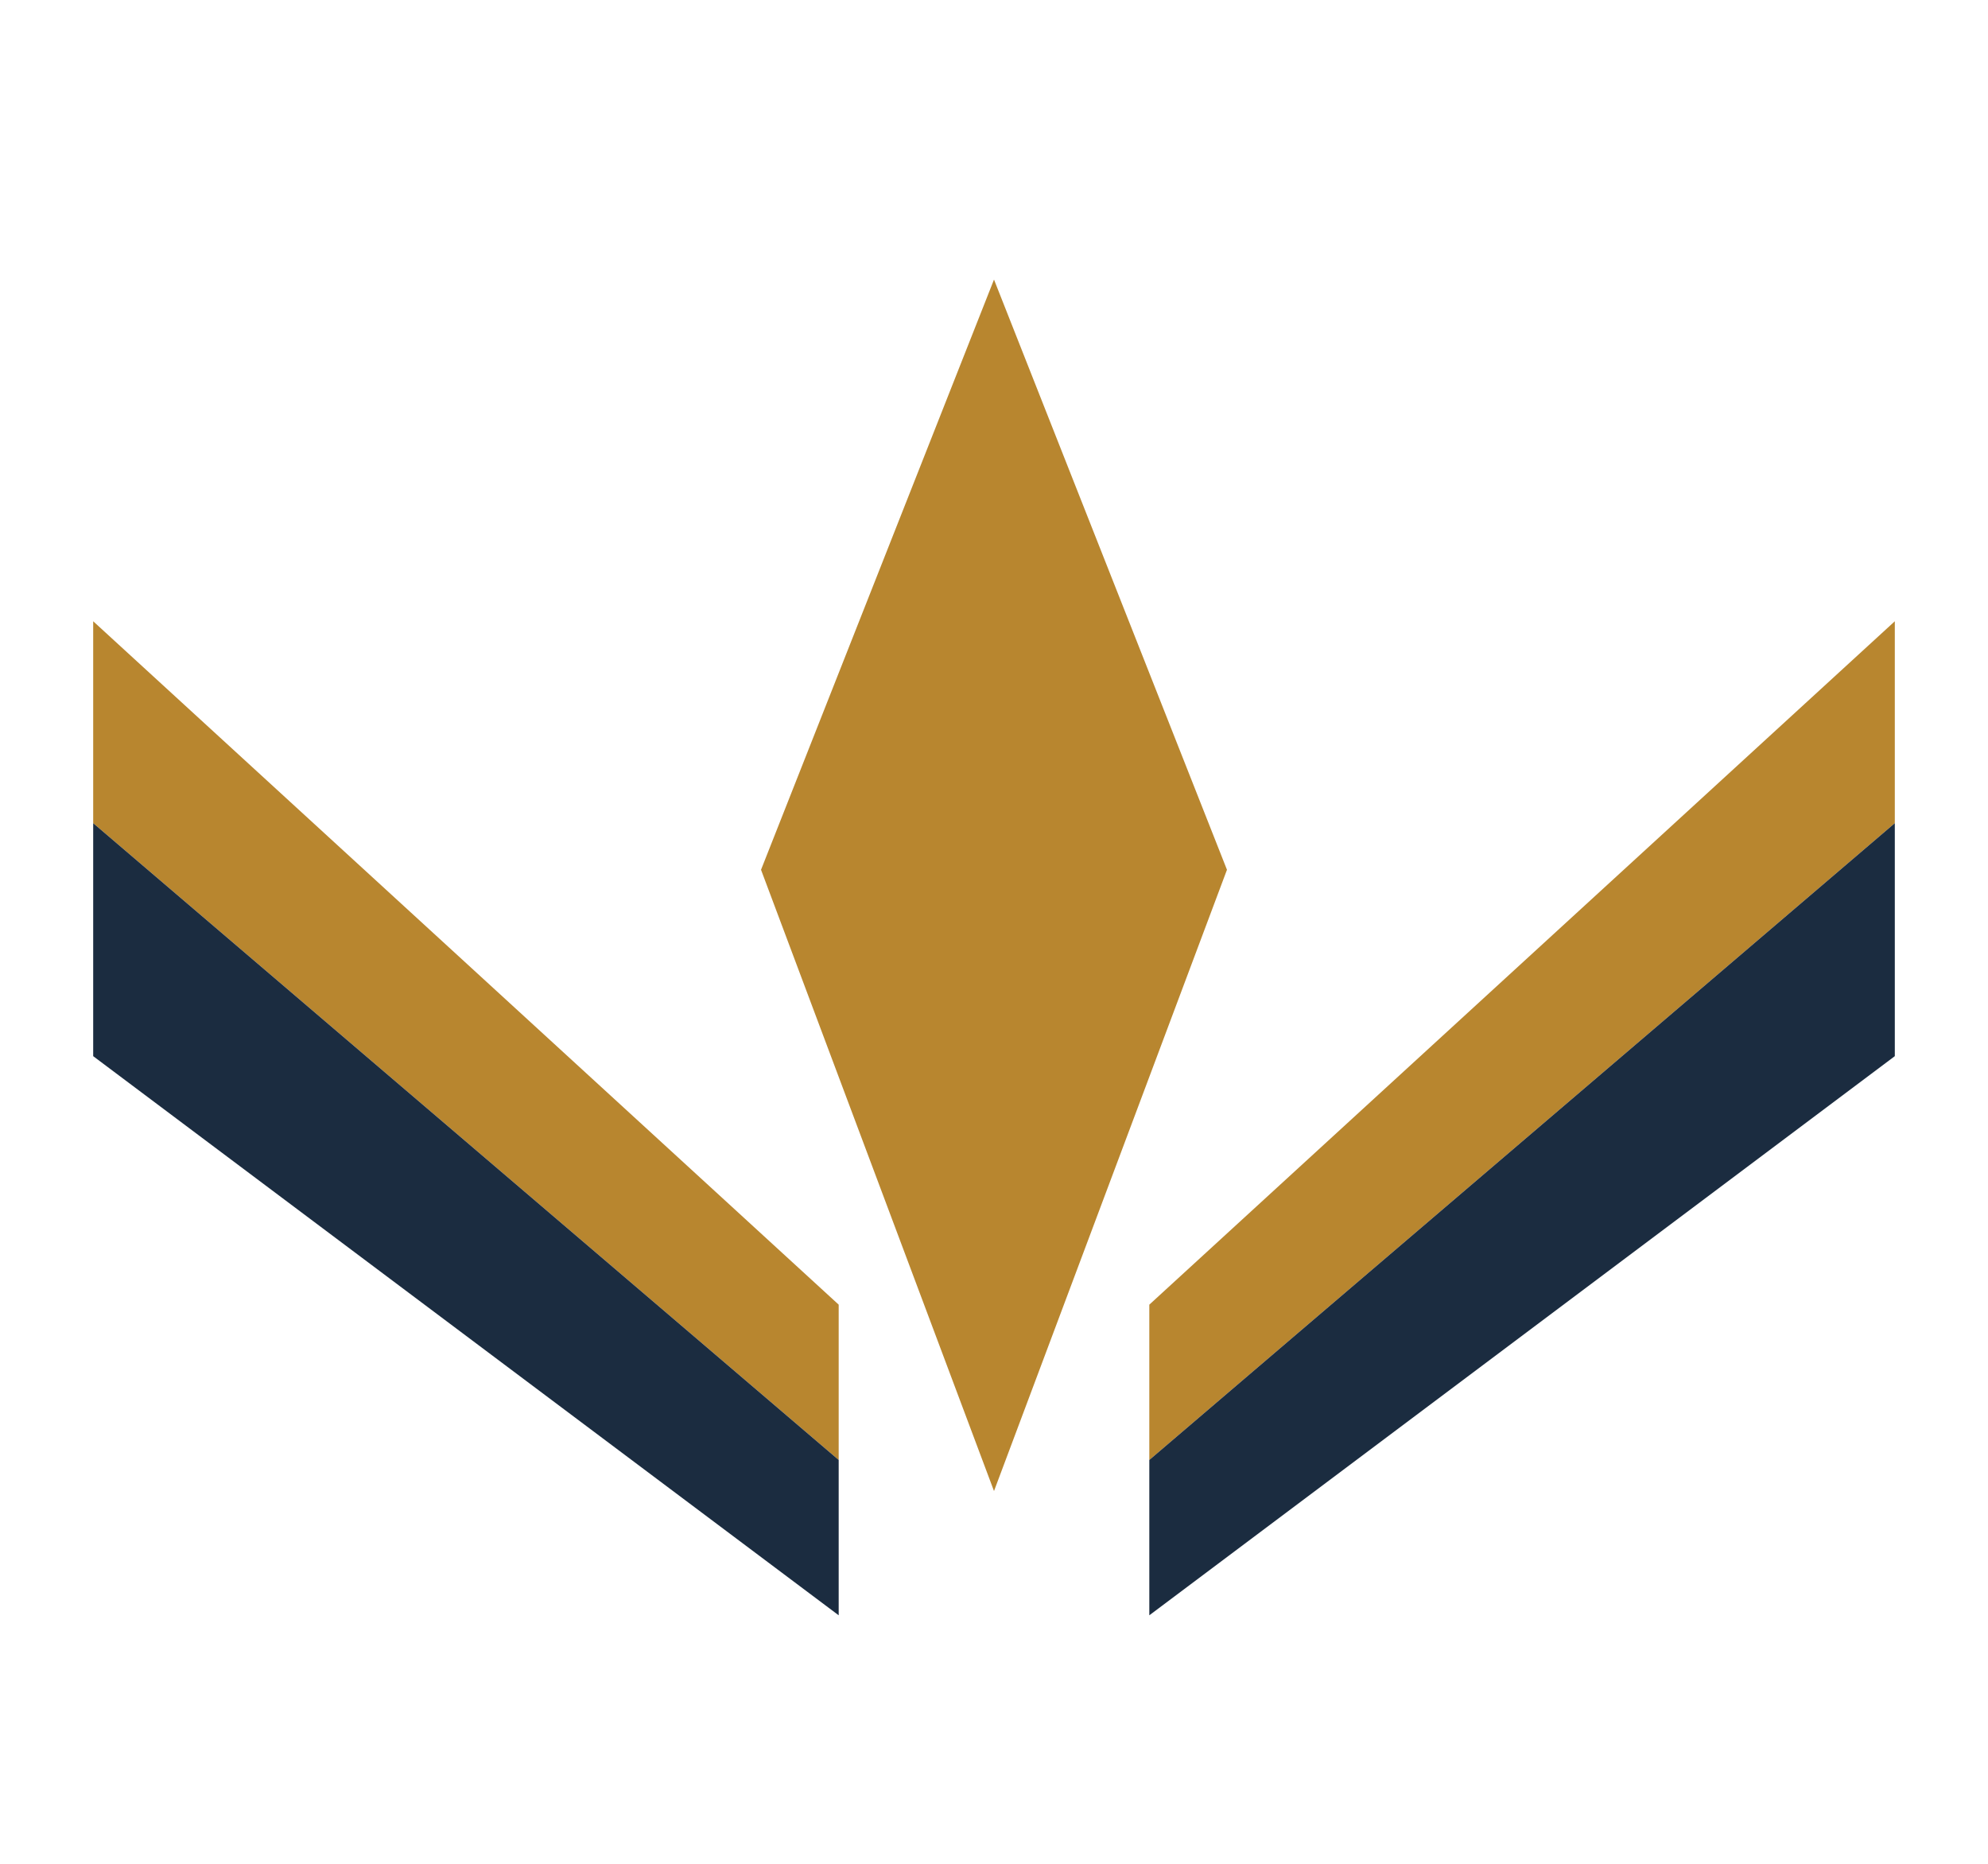
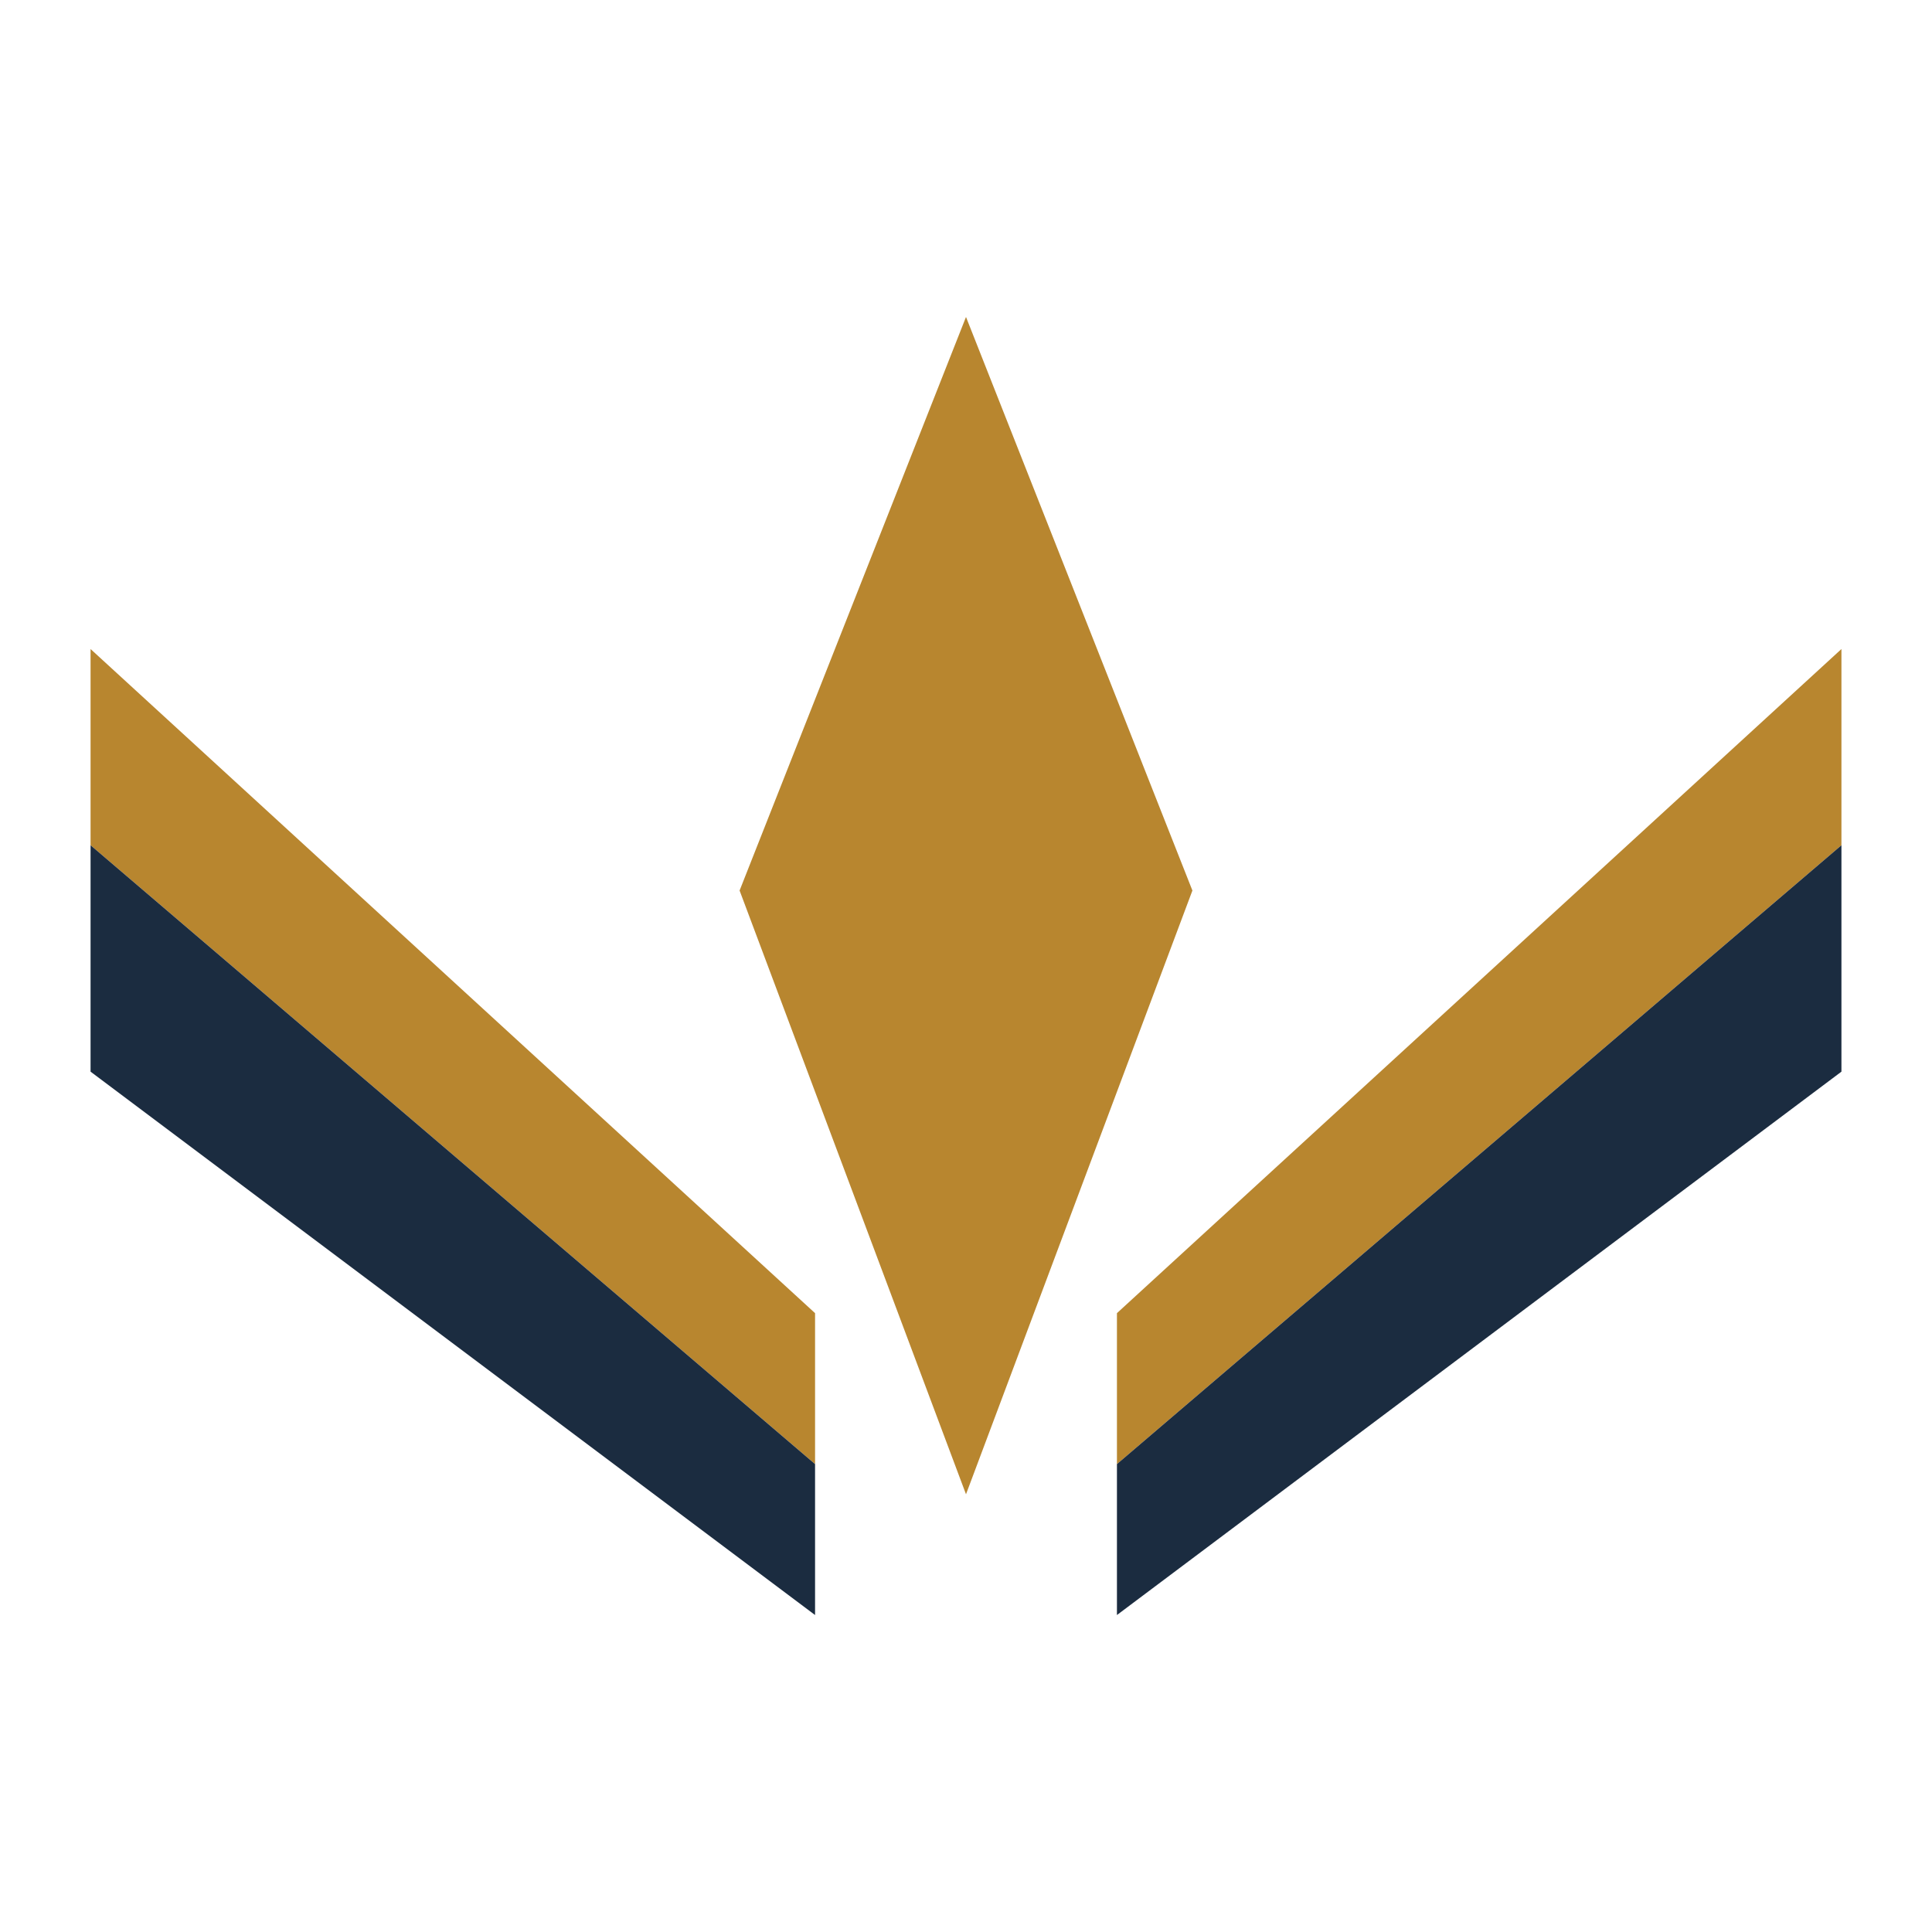
- <svg xmlns="http://www.w3.org/2000/svg" viewBox="0 0 64 60" width="640" height="600">
-   <path fill="#B8862F" d="M3 20 L27 42 L27 47 L3 26.5 Z" />
-   <path fill="#1B2C40" d="M3 26.5 L27 47 L27 52 L3 34 Z" />
-   <path fill="#B8862F" d="M61 20 L37 42 L37 47 L61 26.5 Z" />
-   <path fill="#1B2C40" d="M61 26.5 L37 47 L37 52 L61 34 Z" />
-   <path fill="#B8862F" d="M32 9 L39.5 28 L32 48 L24.5 28 Z" />
+ <svg xmlns="http://www.w3.org/2000/svg" viewBox="0 0 64 64" width="640" height="640">
+   <path fill="#B8862F" d="M3 21.5 L27 43.5 L27 48.5 L3 28 Z" />
+   <path fill="#1B2C40" d="M3 28 L27 48.5 L27 53.5 L3 35.5 Z" />
+   <path fill="#B8862F" d="M61 21.5 L37 43.5 L37 48.5 L61 28 Z" />
+   <path fill="#1B2C40" d="M61 28 L37 48.5 L37 53.5 L61 35.5 Z" />
+   <path fill="#B8862F" d="M32 10.5 L39.5 29.5 L32 49.5 L24.5 29.5 Z" />
</svg>
